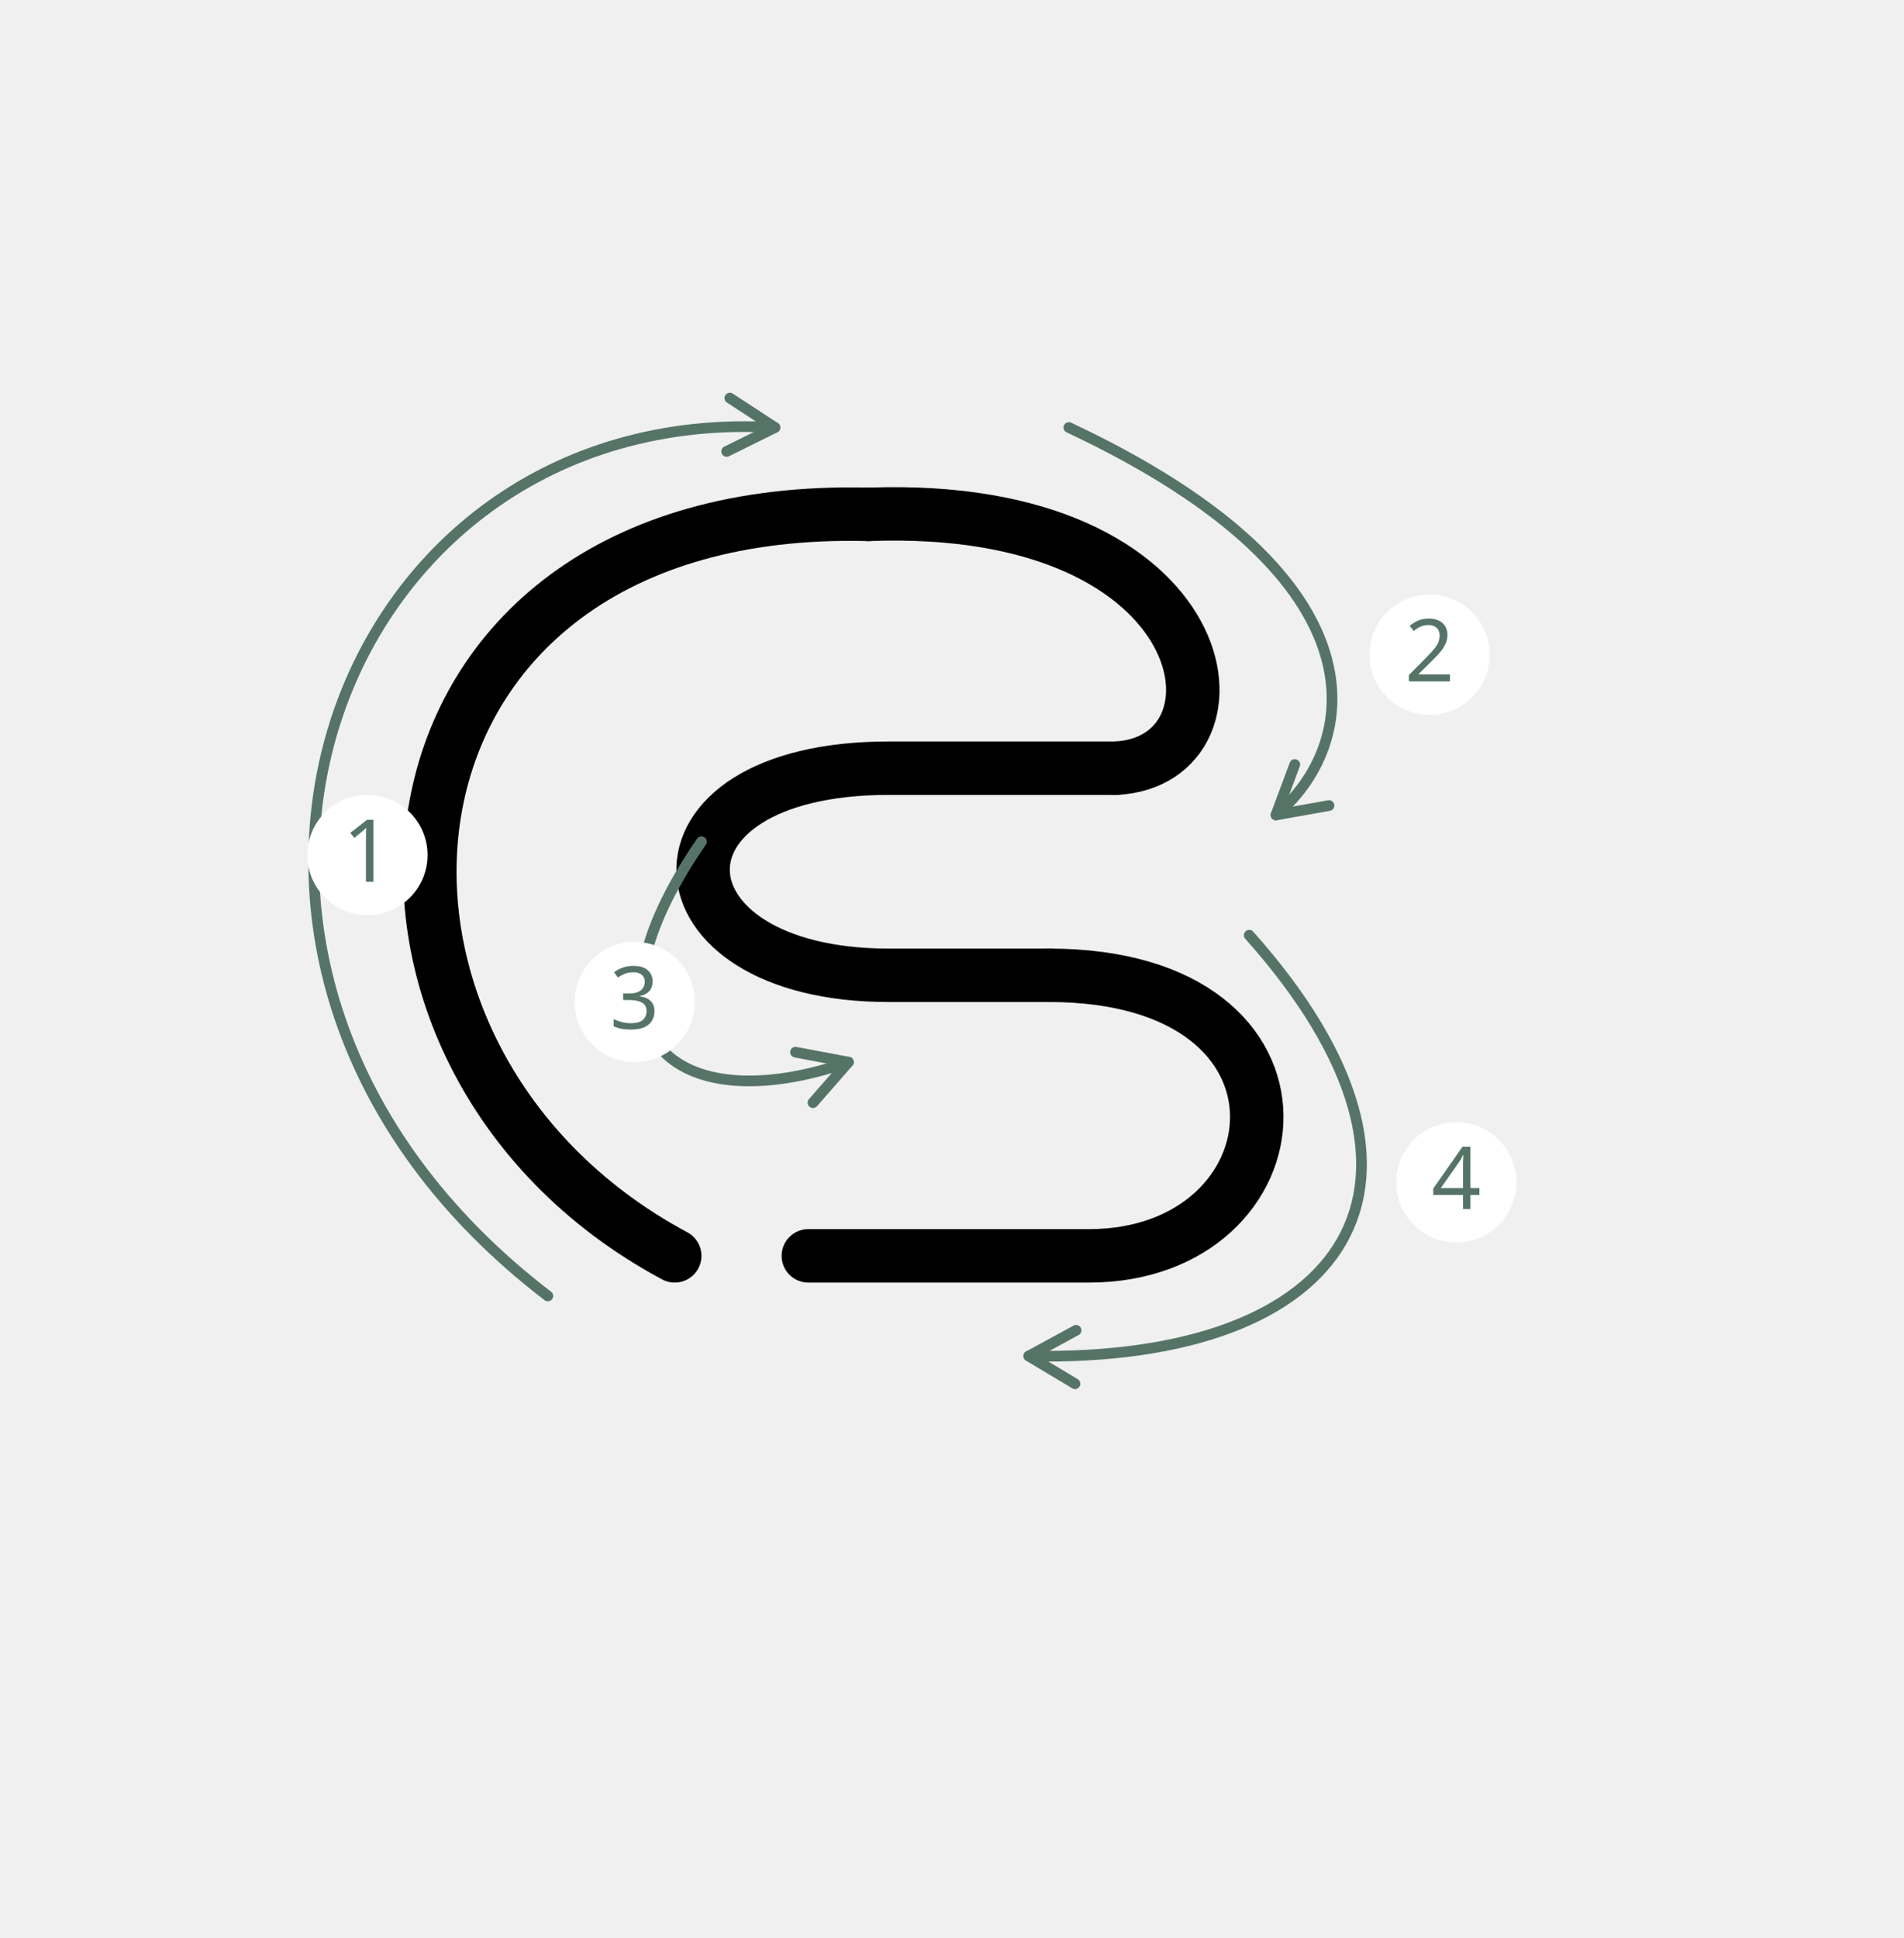
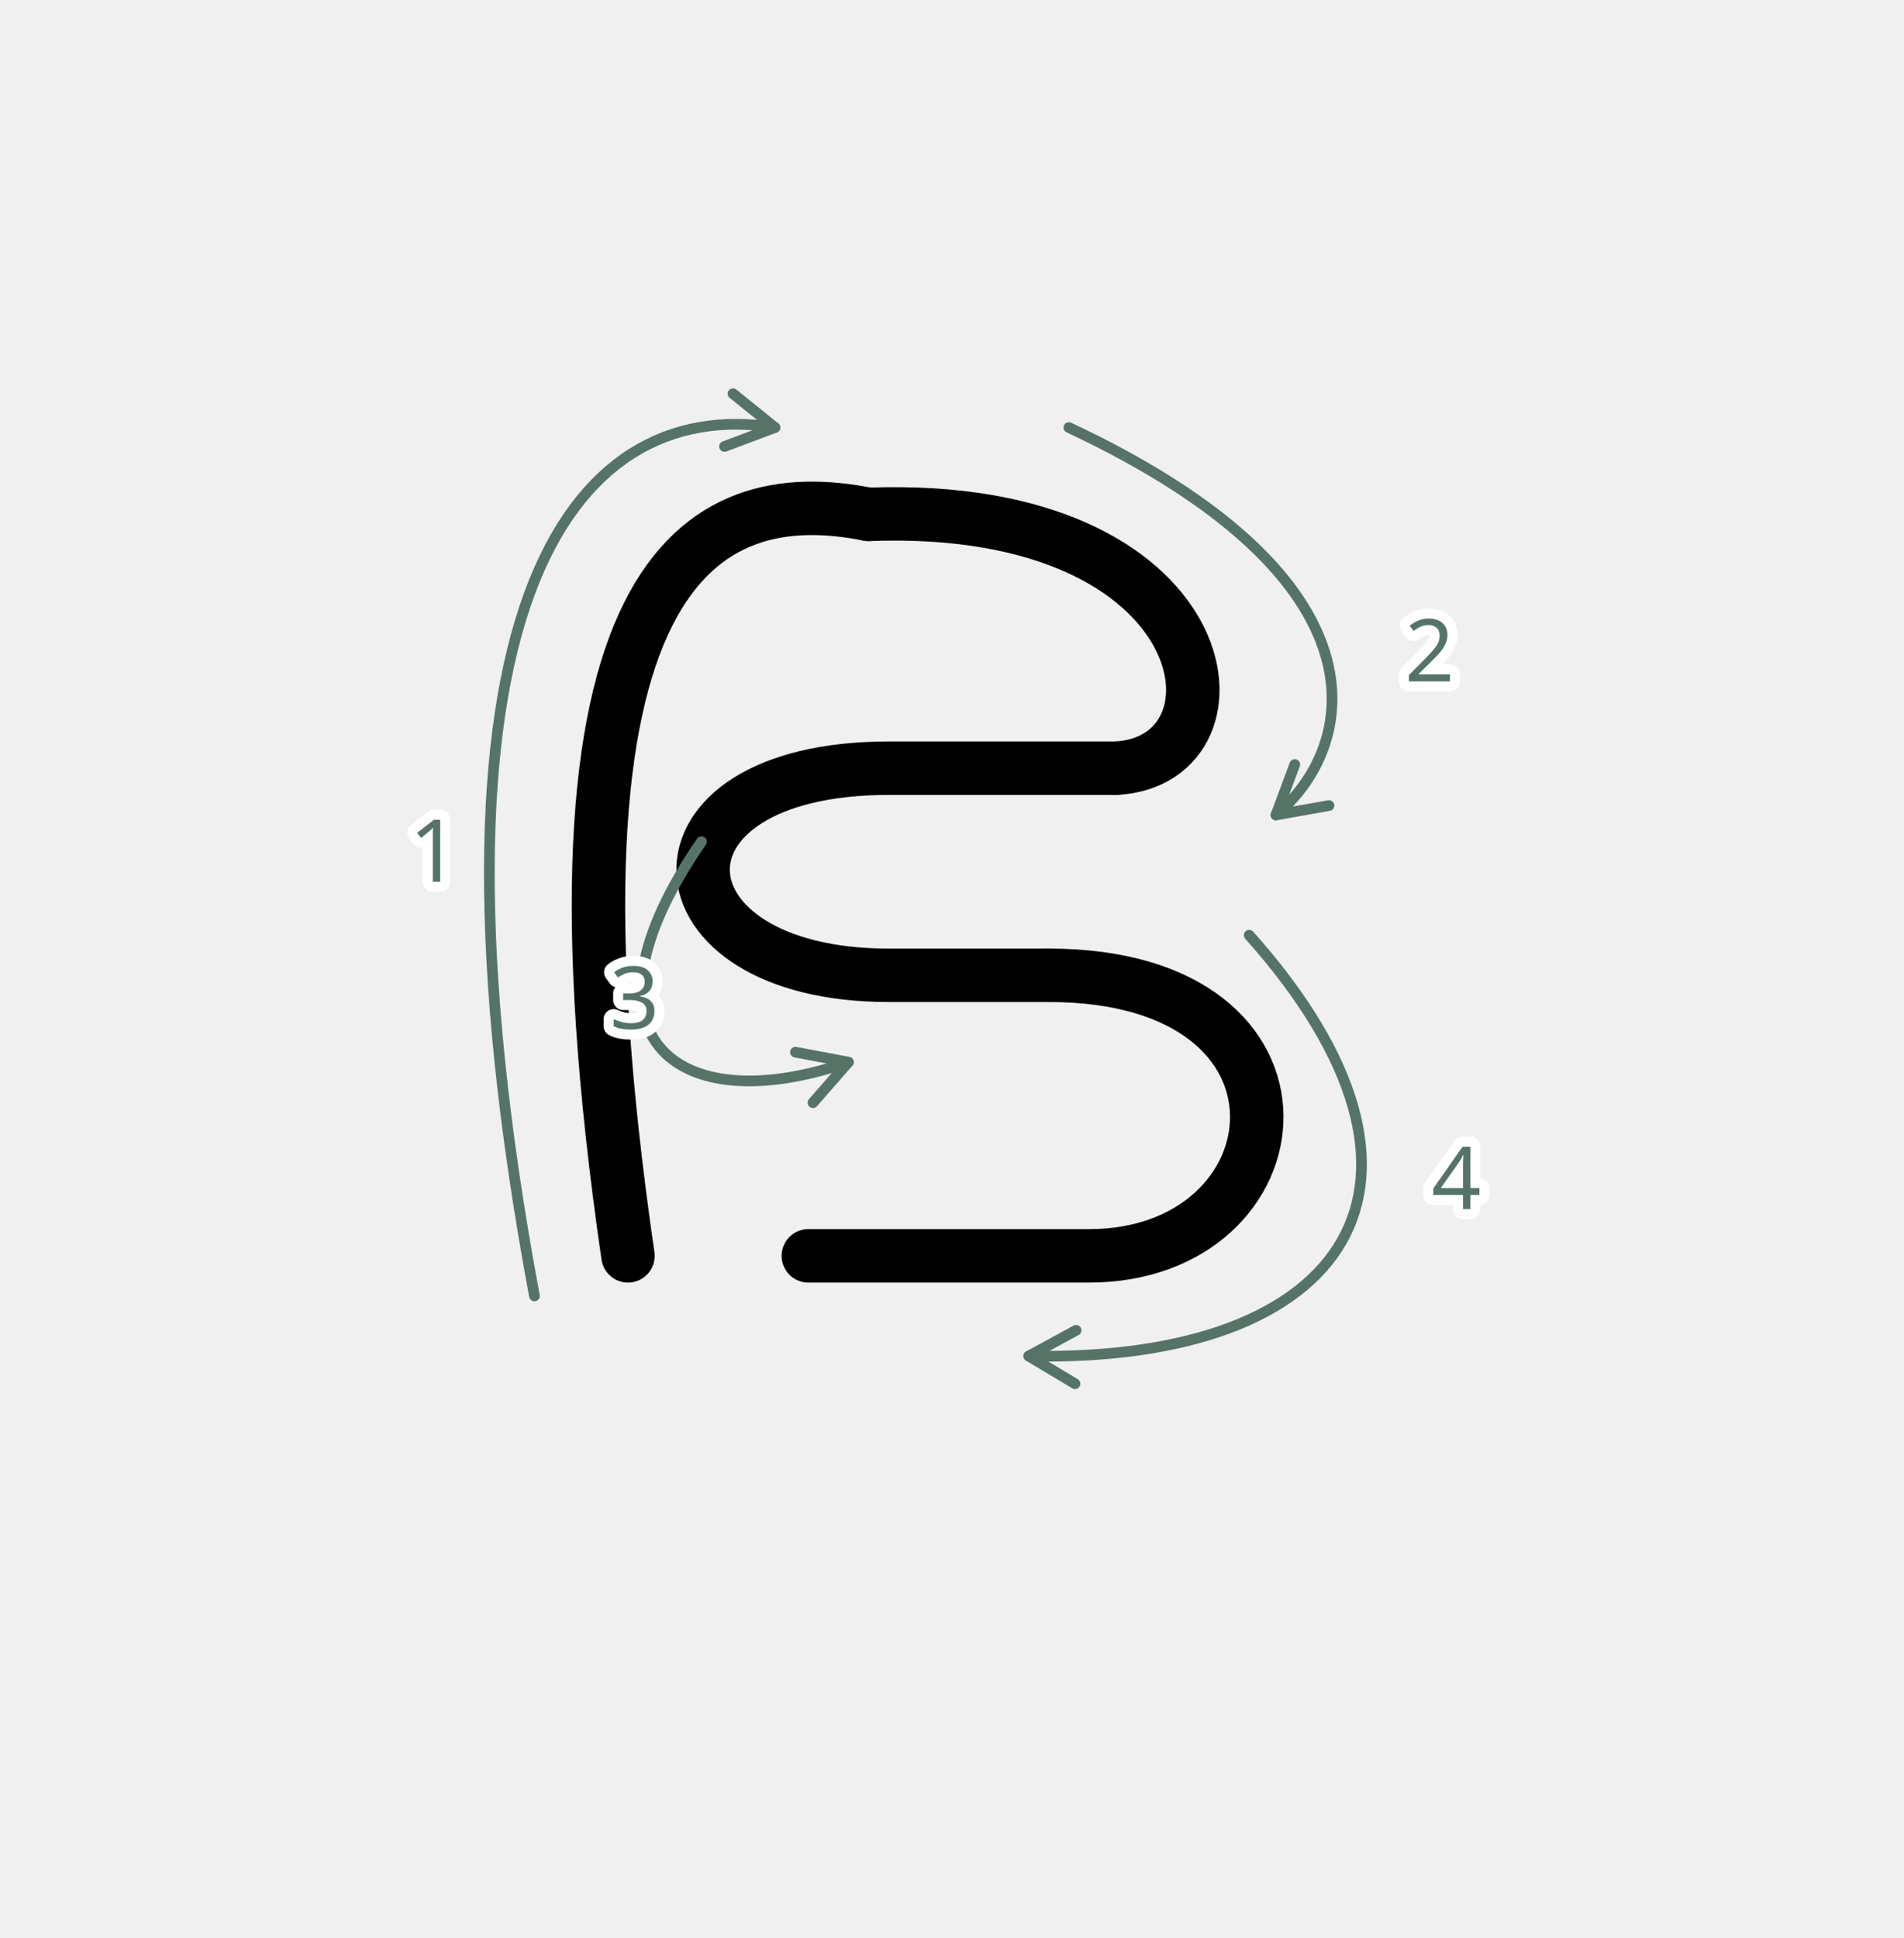
<svg xmlns="http://www.w3.org/2000/svg" viewBox="-55 -55 285 290" role="img" aria-labelledby="bha-title bha-description" data-source-page="39">
  <g data-symbol="bha">
    <g class="writing-ink" fill="none" stroke="currentColor" stroke-width="8" stroke-linecap="round" stroke-linejoin="round" style="stroke-width:var(--writing-stroke-width,8)">
-       <path d="M46 133 C-10 103 -3 20 75 22" data-part="left arch" data-movement="1" />
+       <path d="M39 133 C24 30 50 17 75 22" data-part="left arch" data-movement="1" />
      <path d="M75 22 C128 20 133 59 112 60" data-part="top bowl" data-movement="2" />
      <path d="M112 60 H78 C40 60 42 91 78 91 H102" data-part="middle curl" data-movement="3" />
      <path d="M102 91 C145 91 140 133 108 133 H66" data-part="lower bowl" data-movement="4" />
    </g>
    <g class="writing-guides" fill="none" stroke="#557467" stroke-width="1.6" stroke-linecap="round" stroke-linejoin="round" style="stroke:var(--writing-guide-ink,#557467)">
      <defs>
        <marker id="bha-arrow" markerUnits="userSpaceOnUse" viewBox="0 0 10 10" refX="8" refY="5" markerWidth="10" markerHeight="10" orient="auto">
          <path d="M1 1 L8 5 L1 9" fill="none" stroke="#557467" stroke-width="1.6" style="stroke:var(--writing-guide-ink,#557467)" />
        </marker>
      </defs>
      <g data-movement="1">
-         <path d="M27 139 C-37 90 -6 5 61 9" marker-end="url(#bha-arrow)" />
+         <path d="M25 139 C6 37 30 4 61 9" marker-end="url(#bha-arrow)" />
      </g>
      <g data-movement="2">
        <path d="M105 9 C154 32 148 57 136 67" marker-end="url(#bha-arrow)" />
      </g>
      <g data-movement="3">
        <path d="M50 71 C30 100 46 113 72 104" marker-end="url(#bha-arrow)" />
      </g>
      <g data-movement="4">
        <path d="M132 85 C165 122 147 149 99 148" marker-end="url(#bha-arrow)" />
      </g>
    </g>
    <g class="writing-labels" font-family="sans-serif" font-size="13" text-anchor="middle" fill="#557467" style="fill:var(--writing-guide-ink,#557467)">
      <g data-movement="1">
-         <circle cx="0" cy="73" r="9" fill="#fff" style="fill:var(--writing-background,#fff)" />
-         <text x="0" y="77">1</text>
+         <text x="10" y="77" paint-order="stroke fill" stroke="#fff" stroke-width="3" stroke-linejoin="round" style="stroke:var(--writing-background,#fff)">1</text>
      </g>
      <g data-movement="2">
-         <circle cx="159" cy="43" r="9" fill="#fff" style="fill:var(--writing-background,#fff)" />
-         <text x="159" y="47">2</text>
+         <text x="159" y="47" paint-order="stroke fill" stroke="#fff" stroke-width="3" stroke-linejoin="round" style="stroke:var(--writing-background,#fff)">2</text>
      </g>
      <g data-movement="3">
-         <circle cx="40" cy="95" r="9" fill="#fff" style="fill:var(--writing-background,#fff)" />
-         <text x="40" y="99">3</text>
+         <text x="40" y="99" paint-order="stroke fill" stroke="#fff" stroke-width="3" stroke-linejoin="round" style="stroke:var(--writing-background,#fff)">3</text>
      </g>
      <g data-movement="4">
-         <circle cx="163" cy="122" r="9" fill="#fff" style="fill:var(--writing-background,#fff)" />
-         <text x="163" y="126">4</text>
+         <text x="163" y="126" paint-order="stroke fill" stroke="#fff" stroke-width="3" stroke-linejoin="round" style="stroke:var(--writing-background,#fff)">4</text>
      </g>
    </g>
  </g>
</svg>
